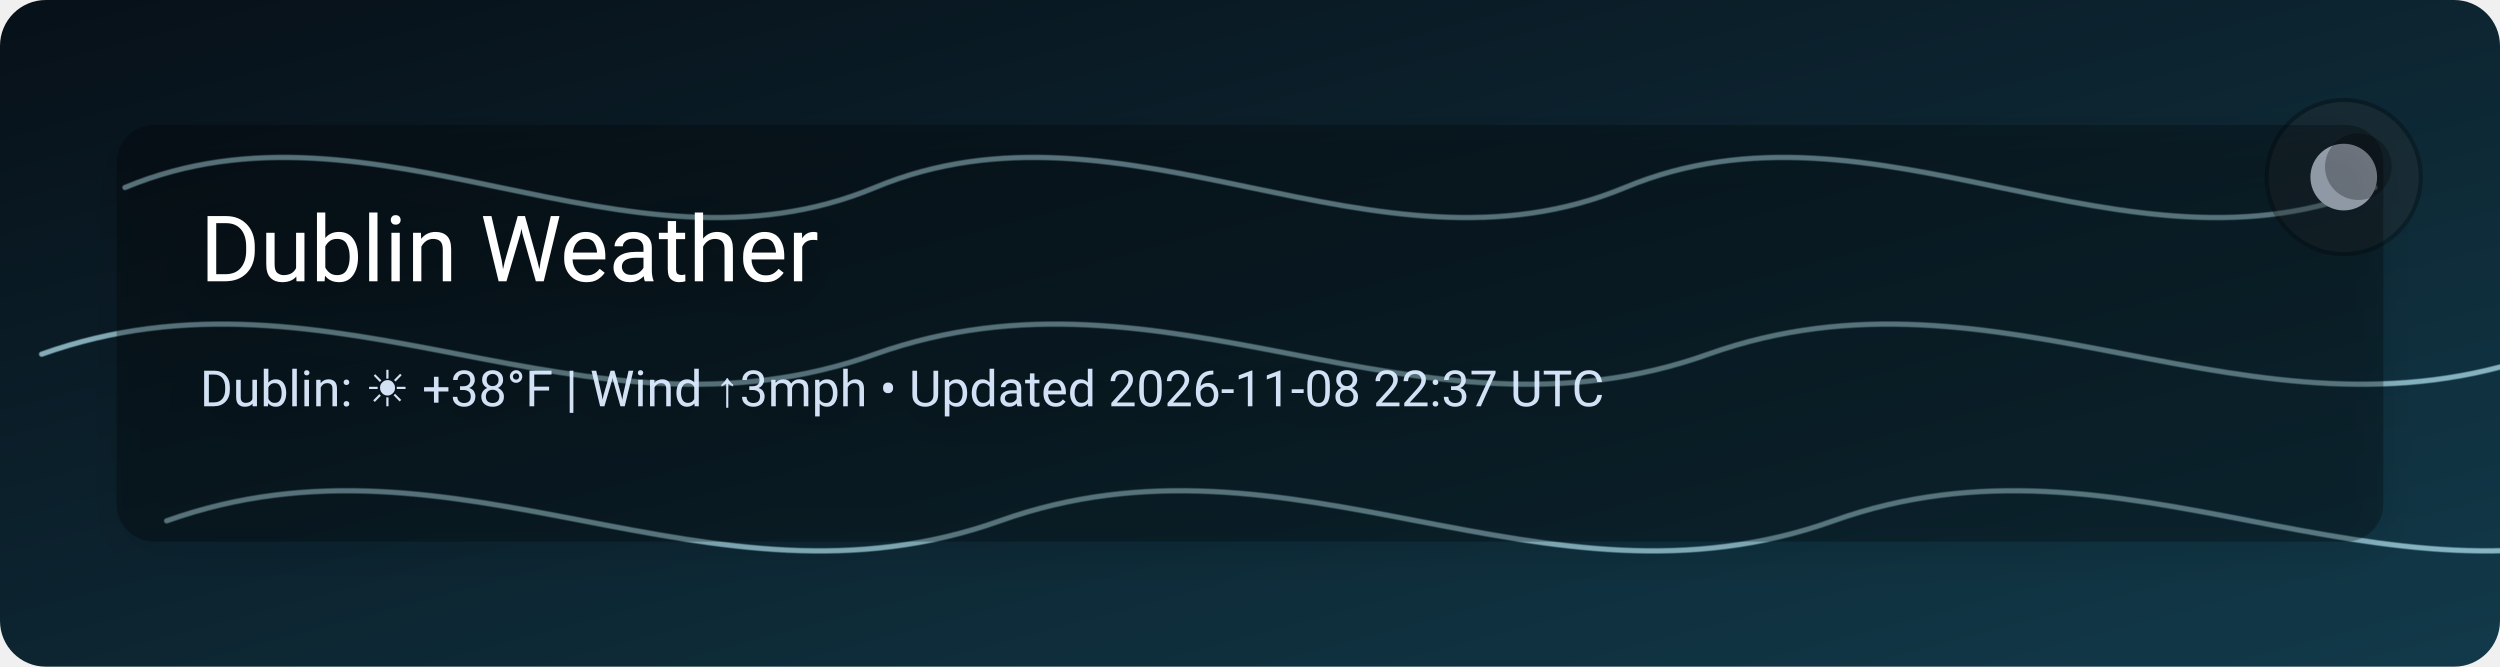
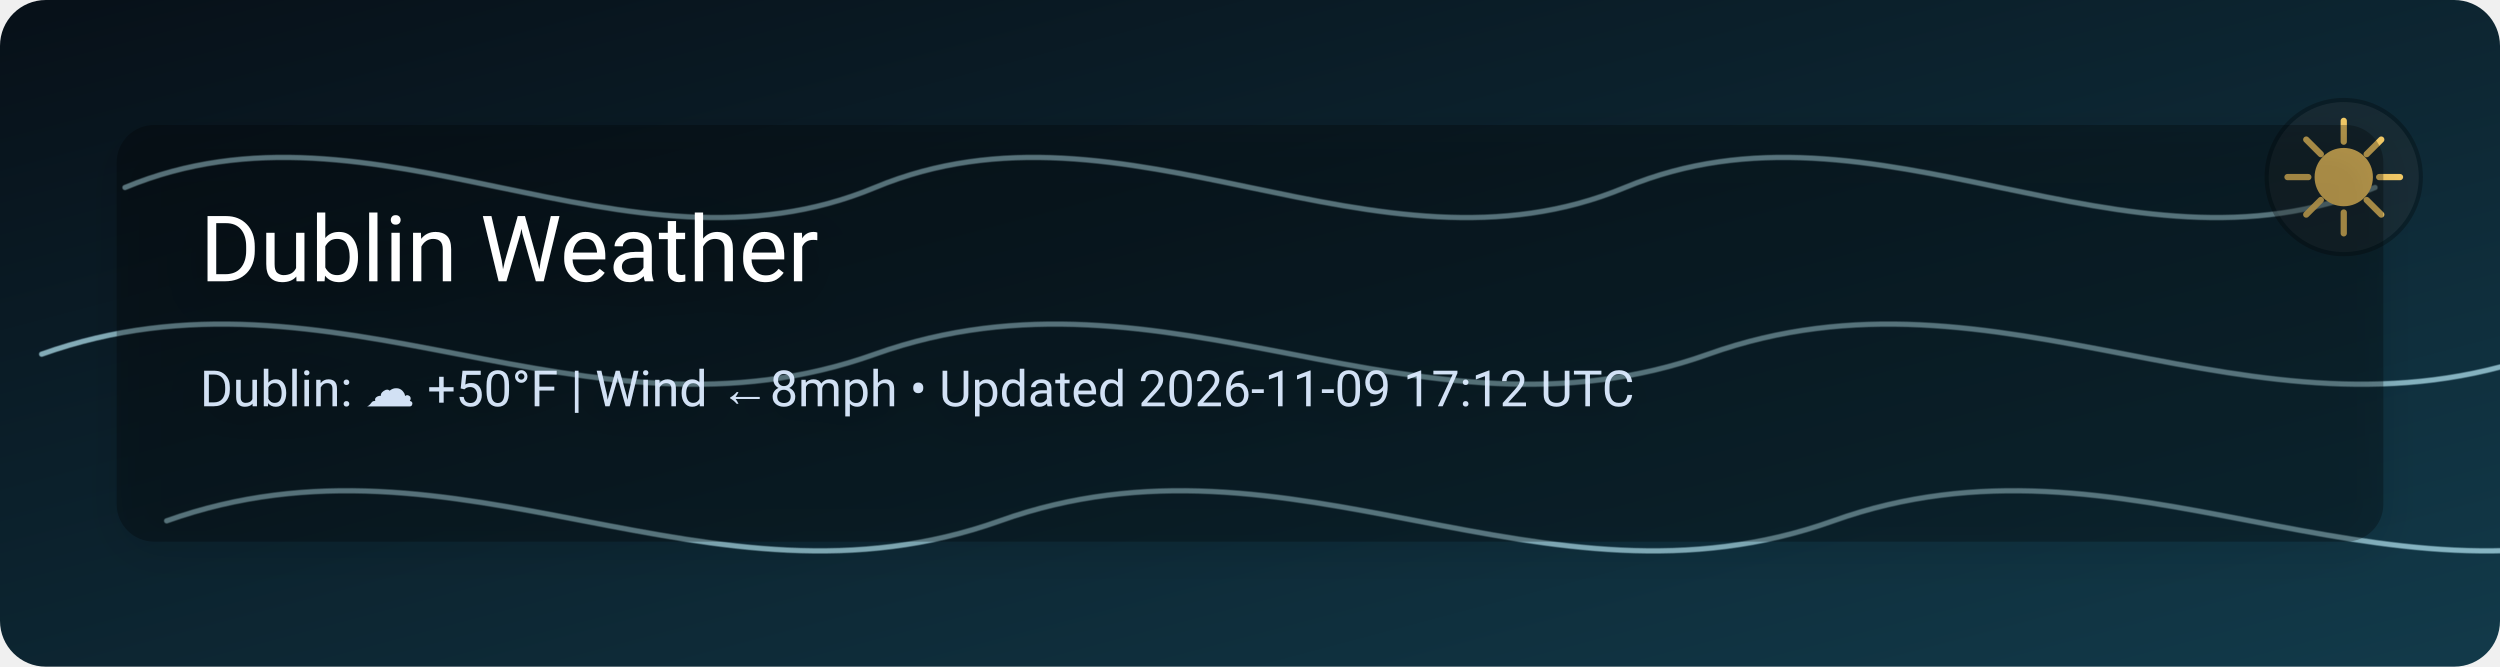
<svg xmlns="http://www.w3.org/2000/svg" width="1200" height="320" viewBox="0 0 1200 320">
  <defs>
    <linearGradient id="g" x1="0" y1="0" x2="1" y2="1">
      <stop offset="0" stop-color="#071018" />
      <stop offset="1" stop-color="#123a4a" />
    </linearGradient>
    <filter id="shadow" x="-20%" y="-20%" width="140%" height="140%">
      <feDropShadow dx="0" dy="6" stdDeviation="10" flood-color="#000" flood-opacity="0.35" />
    </filter>
  </defs>
  <style>
    .title { font: 44px system-ui, -apple-system, Segoe UI, Roboto, Arial; fill: #fff; }
    .sub   { font: 24px system-ui, -apple-system, Segoe UI, Roboto, Arial; fill: #dbeafe; opacity: .95; }
    .card  { fill: rgba(0,0,0,0.28); }

    @keyframes scrollDown { from { transform: translateY(-320px); } to { transform: translateY(0px); } }
    @keyframes scrollRight{ from { transform: translateX(-600px); } to { transform: translateX(0px); } }
    @keyframes scrollLeft { from { transform: translateX(0px); } to { transform: translateX(-600px); } }
    @keyframes driftDiag  { from { transform: translate(-180px,-140px); } to { transform: translate(180px,140px); } }
    @keyframes flash { 0%,90%,100% { opacity: 0; } 91%,93% { opacity: .65; } 94% { opacity: .1; } 95% { opacity: .45; } }

    .layerSlow  { opacity: .22; }
    .layerMed   { opacity: .30; }
    .layerFast  { opacity: .40; }

    .rainSlow { animation: scrollDown 2.6s linear infinite; }
    .rainMed  { animation: scrollDown 1.7s linear infinite; }
    .rainFast { animation: scrollDown 1.1s linear infinite; }

    .windSlow { animation: scrollRight 7.2s linear infinite; }
    .windMed  { animation: scrollRight 4.8s linear infinite; }
    .windFast { animation: scrollRight 3.2s linear infinite; }

    .fogSlow  { animation: scrollLeft 18s ease-in-out infinite; }
    .fogMed   { animation: scrollLeft 12s ease-in-out infinite; }
    .fogFast  { animation: scrollLeft 8s  ease-in-out infinite; }

    .snowSlow { animation: driftDiag 10s linear infinite; }
    .snowMed  { animation: driftDiag 7s  linear infinite; }
    .snowFast { animation: driftDiag 5s  linear infinite; }

    .flash { animation: flash 4.8s infinite; }

    /* Badge subtle float */
    @keyframes bob { 0%,100% { transform: translateY(0px); } 50% { transform: translateY(3px); } }
    .badge { animation: bob 2.8s ease-in-out infinite; }
  </style>
  <rect width="1200" height="320" rx="22" fill="url(#g)" />
  <g class="layerSlow windSlow" fill="none" stroke="#bff3ff" stroke-width="3" stroke-linecap="round">
    <path d="M 60 90 C 180 40, 300 140, 420 90 S 660 140, 780 90 S 1020 140, 1140 90" />
    <path d="M 20 170 C 160 120, 280 220, 420 170 S 680 220, 820 170 S 1080 220, 1220 170" />
    <path d="M 80 250 C 220 200, 340 300, 480 250 S 740 300, 880 250 S 1140 300, 1280 250" />
  </g>
  <g class="layerMed windMed" fill="none" stroke="#bff3ff" stroke-width="2.5" stroke-linecap="round">
    <path d="M 60 90 C 180 40, 300 140, 420 90 S 660 140, 780 90 S 1020 140, 1140 90" />
    <path d="M 20 170 C 160 120, 280 220, 420 170 S 680 220, 820 170 S 1080 220, 1220 170" />
    <path d="M 80 250 C 220 200, 340 300, 480 250 S 740 300, 880 250 S 1140 300, 1280 250" />
  </g>
  <g class="layerFast windFast" fill="none" stroke="#bff3ff" stroke-width="2" stroke-linecap="round">
    <path d="M 60 90 C 180 40, 300 140, 420 90 S 660 140, 780 90 S 1020 140, 1140 90" />
    <path d="M 20 170 C 160 120, 280 220, 420 170 S 680 220, 820 170 S 1080 220, 1220 170" />
    <path d="M 80 250 C 220 200, 340 300, 480 250 S 740 300, 880 250 S 1140 300, 1280 250" />
  </g>
  <g class="badge">
    <circle cx="1125" cy="85" r="38" fill="rgba(0,0,0,0.28)" />
    <circle cx="1125" cy="85" r="36" fill="rgba(255,255,255,0.06)" />
  </g>
  <g class="badge">
-     <circle cx="1125" cy="85" r="16" fill="#dbeafe" />
-     <circle cx="1132" cy="80" r="16" fill="rgba(0,0,0,0.28)" />
+     <circle cx="1125" cy="85" r="14" fill="#ffd36a" />
+     <g stroke="#ffd36a" stroke-width="3" stroke-linecap="round" opacity="0.95">
+       <line x1="1125" y1="58" x2="1125" y2="68" />
+       <line x1="1125" y1="102" x2="1125" y2="112" />
+       <line x1="1098" y1="85" x2="1108" y2="85" />
+       <line x1="1142" y1="85" x2="1152" y2="85" />
+       <line x1="1107" y1="67" x2="1114" y2="74" />
+       <line x1="1136" y1="96" x2="1143" y2="103" />
+       <line x1="1136" y1="74" x2="1143" y2="67" />
+       <line x1="1107" y1="103" x2="1114" y2="96" />
+     </g>
  </g>
  <g filter="url(#shadow)">
    <rect x="56" y="60" width="1088" height="200" rx="18" class="card" />
    <text x="96" y="135" class="title">Dublin Weather</text>
-     <text x="96" y="195" class="sub">Dublin: ☀️  +38°F | Wind ↑3mph • Updated 2026-11-08 22:37 UTC</text>
+     <text x="96" y="195" class="sub">Dublin: ☁️  +50°F | Wind ←8mph • Updated 2026-11-09 17:12 UTC</text>
  </g>
</svg>
